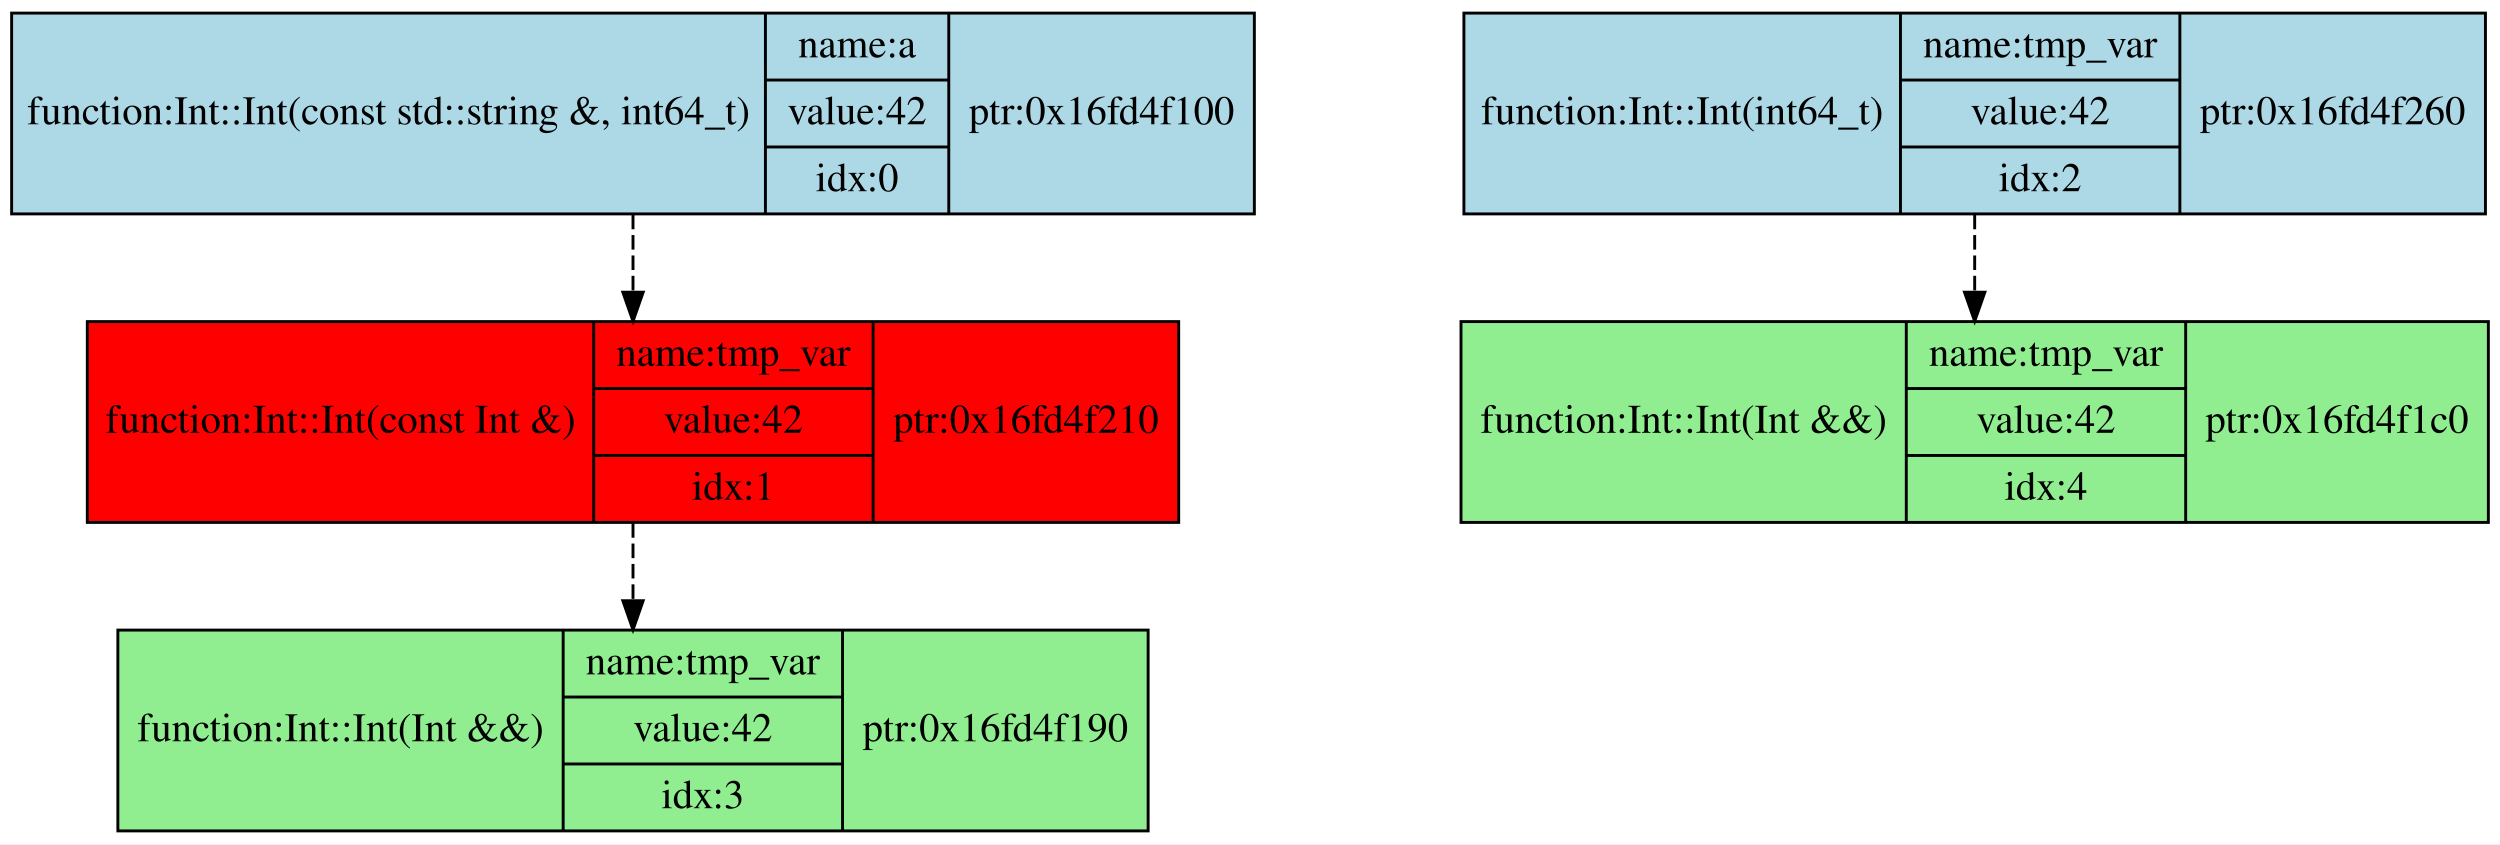
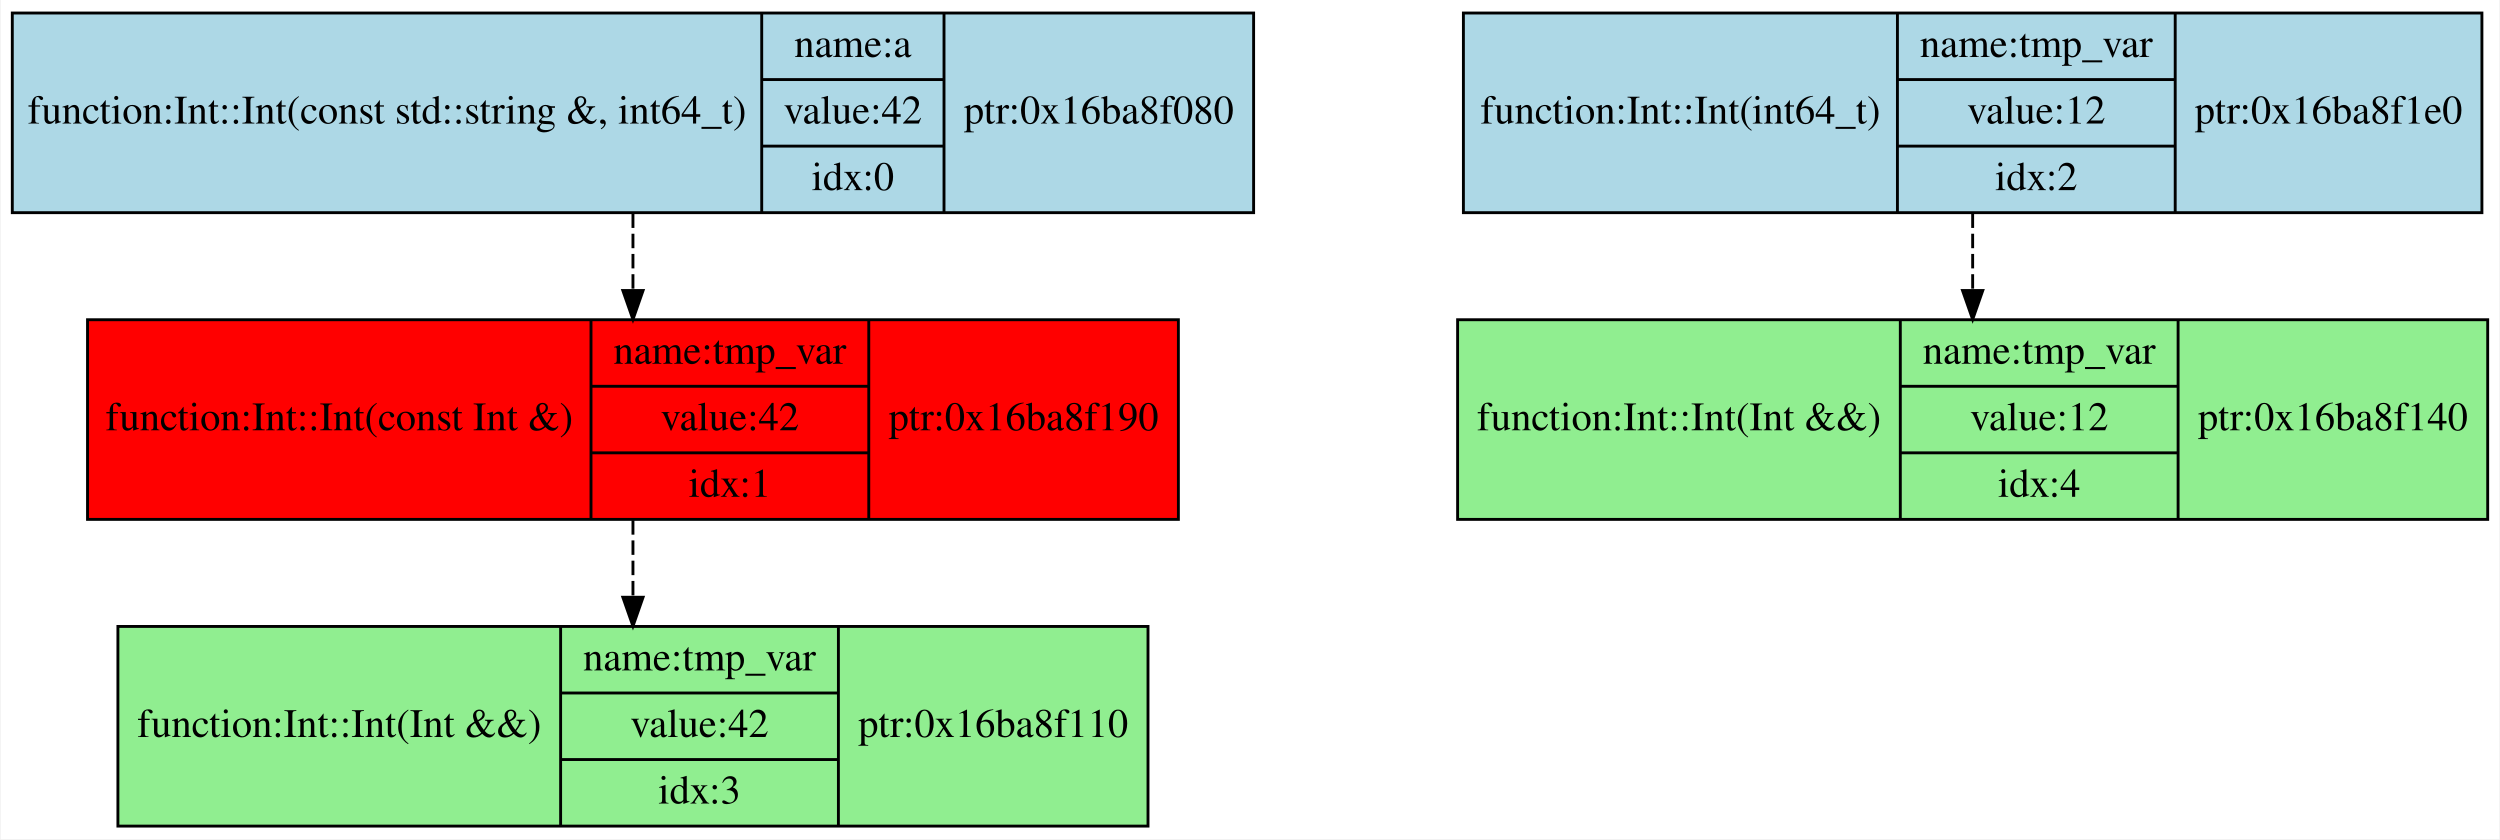
- <svg xmlns="http://www.w3.org/2000/svg" width="859pt" height="290pt" viewBox="0.00 0.00 859.00 290.00">
+ <svg xmlns="http://www.w3.org/2000/svg" width="864pt" height="290pt" viewBox="0.00 0.00 863.50 290.00">
  <g id="graph0" class="graph" transform="scale(1 1) rotate(0) translate(4 286)">
-     <polygon fill="white" stroke="transparent" points="-4,4 -4,-286 855,-286 855,4 -4,4" />
+     <polygon fill="white" stroke="transparent" points="-4,4 -4,-286 859.5,-286 859.5,4 -4,4" />
    <g id="node1" class="node">
-       <polygon fill="#add8e6" stroke="black" points="0,-212.5 0,-281.5 427,-281.5 427,-212.5 0,-212.5" />
+       <polygon fill="#add8e6" stroke="black" points="0,-212.5 0,-281.5 429,-281.5 429,-212.5 0,-212.5" />
      <text text-anchor="middle" x="129.5" y="-243.3" font-family="Times,serif" font-size="14.00">function:Int::Int(const std::string &amp;, int64_t)</text>
      <polyline fill="none" stroke="black" points="259,-212.5 259,-281.5 " />
      <text text-anchor="middle" x="290.5" y="-266.3" font-family="Times,serif" font-size="14.00">name:a</text>
      <polyline fill="none" stroke="black" points="259,-258.5 322,-258.5 " />
      <text text-anchor="middle" x="290.5" y="-243.3" font-family="Times,serif" font-size="14.00">value:42</text>
      <polyline fill="none" stroke="black" points="259,-235.5 322,-235.5 " />
      <text text-anchor="middle" x="290.5" y="-220.3" font-family="Times,serif" font-size="14.00">idx:0</text>
      <polyline fill="none" stroke="black" points="322,-212.5 322,-281.5 " />
-       <text text-anchor="middle" x="374.5" y="-243.3" font-family="Times,serif" font-size="14.00">ptr:0x16fd4f100</text>
+       <text text-anchor="middle" x="375.5" y="-243.3" font-family="Times,serif" font-size="14.00">ptr:0x16ba8f080</text>
    </g>
    <g id="node2" class="node">
-       <polygon fill="#ff0000" stroke="black" points="26,-106.5 26,-175.5 401,-175.5 401,-106.5 26,-106.5" />
+       <polygon fill="#ff0000" stroke="black" points="26,-106.5 26,-175.5 403,-175.5 403,-106.5 26,-106.5" />
      <text text-anchor="middle" x="113" y="-137.3" font-family="Times,serif" font-size="14.00">function:Int::Int(const Int &amp;)</text>
      <polyline fill="none" stroke="black" points="200,-106.5 200,-175.5 " />
      <text text-anchor="middle" x="248" y="-160.3" font-family="Times,serif" font-size="14.00">name:tmp_var</text>
      <polyline fill="none" stroke="black" points="200,-152.5 296,-152.5 " />
      <text text-anchor="middle" x="248" y="-137.3" font-family="Times,serif" font-size="14.00">value:42</text>
      <polyline fill="none" stroke="black" points="200,-129.5 296,-129.5 " />
      <text text-anchor="middle" x="248" y="-114.3" font-family="Times,serif" font-size="14.00">idx:1</text>
      <polyline fill="none" stroke="black" points="296,-106.5 296,-175.5 " />
-       <text text-anchor="middle" x="348.5" y="-137.3" font-family="Times,serif" font-size="14.00">ptr:0x16fd4f210</text>
+       <text text-anchor="middle" x="349.5" y="-137.3" font-family="Times,serif" font-size="14.00">ptr:0x16ba8f190</text>
    </g>
    <g id="edge1" class="edge">
-       <path fill="none" stroke="#000000" stroke-dasharray="5,2" d="M213.5,-212.23C213.5,-203.79 213.5,-194.62 213.5,-185.77" />
-       <polygon fill="#000000" stroke="#000000" points="217,-185.6 213.5,-175.6 210,-185.6 217,-185.6" />
+       <path fill="none" stroke="#000000" stroke-dasharray="5,2" d="M214.5,-212.23C214.5,-203.79 214.5,-194.62 214.5,-185.77" />
+       <polygon fill="#000000" stroke="#000000" points="218,-185.6 214.5,-175.6 211,-185.6 218,-185.6" />
    </g>
    <g id="node4" class="node">
-       <polygon fill="#90ee90" stroke="black" points="36.5,-0.5 36.5,-69.5 390.5,-69.5 390.5,-0.5 36.5,-0.5" />
+       <polygon fill="#90ee90" stroke="black" points="36.5,-0.5 36.5,-69.5 392.5,-69.5 392.5,-0.5 36.5,-0.5" />
      <text text-anchor="middle" x="113" y="-31.3" font-family="Times,serif" font-size="14.00">function:Int::Int(Int &amp;&amp;)</text>
      <polyline fill="none" stroke="black" points="189.5,-0.5 189.5,-69.5 " />
      <text text-anchor="middle" x="237.5" y="-54.3" font-family="Times,serif" font-size="14.00">name:tmp_var</text>
      <polyline fill="none" stroke="black" points="189.5,-46.5 285.5,-46.5 " />
      <text text-anchor="middle" x="237.5" y="-31.3" font-family="Times,serif" font-size="14.00">value:42</text>
      <polyline fill="none" stroke="black" points="189.5,-23.5 285.5,-23.5 " />
      <text text-anchor="middle" x="237.5" y="-8.3" font-family="Times,serif" font-size="14.00">idx:3</text>
      <polyline fill="none" stroke="black" points="285.5,-0.5 285.5,-69.5 " />
-       <text text-anchor="middle" x="338" y="-31.3" font-family="Times,serif" font-size="14.00">ptr:0x16fd4f190</text>
+       <text text-anchor="middle" x="339" y="-31.3" font-family="Times,serif" font-size="14.00">ptr:0x16ba8f110</text>
    </g>
    <g id="edge2" class="edge">
-       <path fill="none" stroke="#000000" stroke-dasharray="5,2" d="M213.5,-106.23C213.5,-97.79 213.5,-88.62 213.5,-79.77" />
-       <polygon fill="#000000" stroke="#000000" points="217,-79.6 213.5,-69.6 210,-79.6 217,-79.6" />
+       <path fill="none" stroke="#000000" stroke-dasharray="5,2" d="M214.5,-106.23C214.5,-97.79 214.5,-88.62 214.5,-79.77" />
+       <polygon fill="#000000" stroke="#000000" points="218,-79.6 214.5,-69.6 211,-79.6 218,-79.6" />
    </g>
    <g id="node3" class="node">
-       <polygon fill="#add8e6" stroke="black" points="499,-212.5 499,-281.5 850,-281.5 850,-212.5 499,-212.5" />
-       <text text-anchor="middle" x="574" y="-243.3" font-family="Times,serif" font-size="14.00">function:Int::Int(int64_t)</text>
-       <polyline fill="none" stroke="black" points="649,-212.5 649,-281.5 " />
-       <text text-anchor="middle" x="697" y="-266.3" font-family="Times,serif" font-size="14.00">name:tmp_var</text>
-       <polyline fill="none" stroke="black" points="649,-258.5 745,-258.5 " />
-       <text text-anchor="middle" x="697" y="-243.3" font-family="Times,serif" font-size="14.00">value:42</text>
-       <polyline fill="none" stroke="black" points="649,-235.5 745,-235.5 " />
-       <text text-anchor="middle" x="697" y="-220.3" font-family="Times,serif" font-size="14.00">idx:2</text>
-       <polyline fill="none" stroke="black" points="745,-212.5 745,-281.5 " />
-       <text text-anchor="middle" x="797.5" y="-243.3" font-family="Times,serif" font-size="14.00">ptr:0x16fd4f260</text>
+       <polygon fill="#add8e6" stroke="black" points="501.5,-212.5 501.5,-281.5 853.5,-281.5 853.5,-212.5 501.5,-212.5" />
+       <text text-anchor="middle" x="576.5" y="-243.3" font-family="Times,serif" font-size="14.00">function:Int::Int(int64_t)</text>
+       <polyline fill="none" stroke="black" points="651.5,-212.5 651.5,-281.5 " />
+       <text text-anchor="middle" x="699.5" y="-266.3" font-family="Times,serif" font-size="14.00">name:tmp_var</text>
+       <polyline fill="none" stroke="black" points="651.5,-258.5 747.5,-258.5 " />
+       <text text-anchor="middle" x="699.5" y="-243.3" font-family="Times,serif" font-size="14.00">value:12</text>
+       <polyline fill="none" stroke="black" points="651.5,-235.5 747.5,-235.5 " />
+       <text text-anchor="middle" x="699.5" y="-220.3" font-family="Times,serif" font-size="14.00">idx:2</text>
+       <polyline fill="none" stroke="black" points="747.5,-212.5 747.5,-281.5 " />
+       <text text-anchor="middle" x="800.5" y="-243.3" font-family="Times,serif" font-size="14.00">ptr:0x16ba8f1e0</text>
    </g>
    <g id="node5" class="node">
-       <polygon fill="#90ee90" stroke="black" points="498,-106.5 498,-175.5 851,-175.5 851,-106.5 498,-106.5" />
-       <text text-anchor="middle" x="574.5" y="-137.3" font-family="Times,serif" font-size="14.00">function:Int::Int(Int &amp;&amp;)</text>
-       <polyline fill="none" stroke="black" points="651,-106.5 651,-175.5 " />
-       <text text-anchor="middle" x="699" y="-160.3" font-family="Times,serif" font-size="14.00">name:tmp_var</text>
-       <polyline fill="none" stroke="black" points="651,-152.5 747,-152.5 " />
-       <text text-anchor="middle" x="699" y="-137.3" font-family="Times,serif" font-size="14.00">value:42</text>
-       <polyline fill="none" stroke="black" points="651,-129.5 747,-129.5 " />
-       <text text-anchor="middle" x="699" y="-114.3" font-family="Times,serif" font-size="14.00">idx:4</text>
-       <polyline fill="none" stroke="black" points="747,-106.5 747,-175.5 " />
-       <text text-anchor="middle" x="799" y="-137.3" font-family="Times,serif" font-size="14.00">ptr:0x16fd4f1c0</text>
+       <polygon fill="#90ee90" stroke="black" points="499.5,-106.5 499.5,-175.5 855.5,-175.5 855.5,-106.5 499.5,-106.5" />
+       <text text-anchor="middle" x="576" y="-137.3" font-family="Times,serif" font-size="14.00">function:Int::Int(Int &amp;&amp;)</text>
+       <polyline fill="none" stroke="black" points="652.5,-106.5 652.5,-175.5 " />
+       <text text-anchor="middle" x="700.5" y="-160.3" font-family="Times,serif" font-size="14.00">name:tmp_var</text>
+       <polyline fill="none" stroke="black" points="652.5,-152.5 748.5,-152.5 " />
+       <text text-anchor="middle" x="700.5" y="-137.3" font-family="Times,serif" font-size="14.00">value:12</text>
+       <polyline fill="none" stroke="black" points="652.5,-129.5 748.5,-129.5 " />
+       <text text-anchor="middle" x="700.5" y="-114.3" font-family="Times,serif" font-size="14.00">idx:4</text>
+       <polyline fill="none" stroke="black" points="748.5,-106.5 748.5,-175.5 " />
+       <text text-anchor="middle" x="802" y="-137.3" font-family="Times,serif" font-size="14.00">ptr:0x16ba8f140</text>
    </g>
    <g id="edge3" class="edge">
-       <path fill="none" stroke="#000000" stroke-dasharray="5,2" d="M674.5,-212.23C674.5,-203.79 674.5,-194.62 674.5,-185.77" />
-       <polygon fill="#000000" stroke="#000000" points="678,-185.6 674.5,-175.6 671,-185.6 678,-185.6" />
+       <path fill="none" stroke="#000000" stroke-dasharray="5,2" d="M677.5,-212.23C677.5,-203.79 677.5,-194.62 677.5,-185.77" />
+       <polygon fill="#000000" stroke="#000000" points="681,-185.6 677.5,-175.6 674,-185.6 681,-185.6" />
    </g>
  </g>
</svg>
